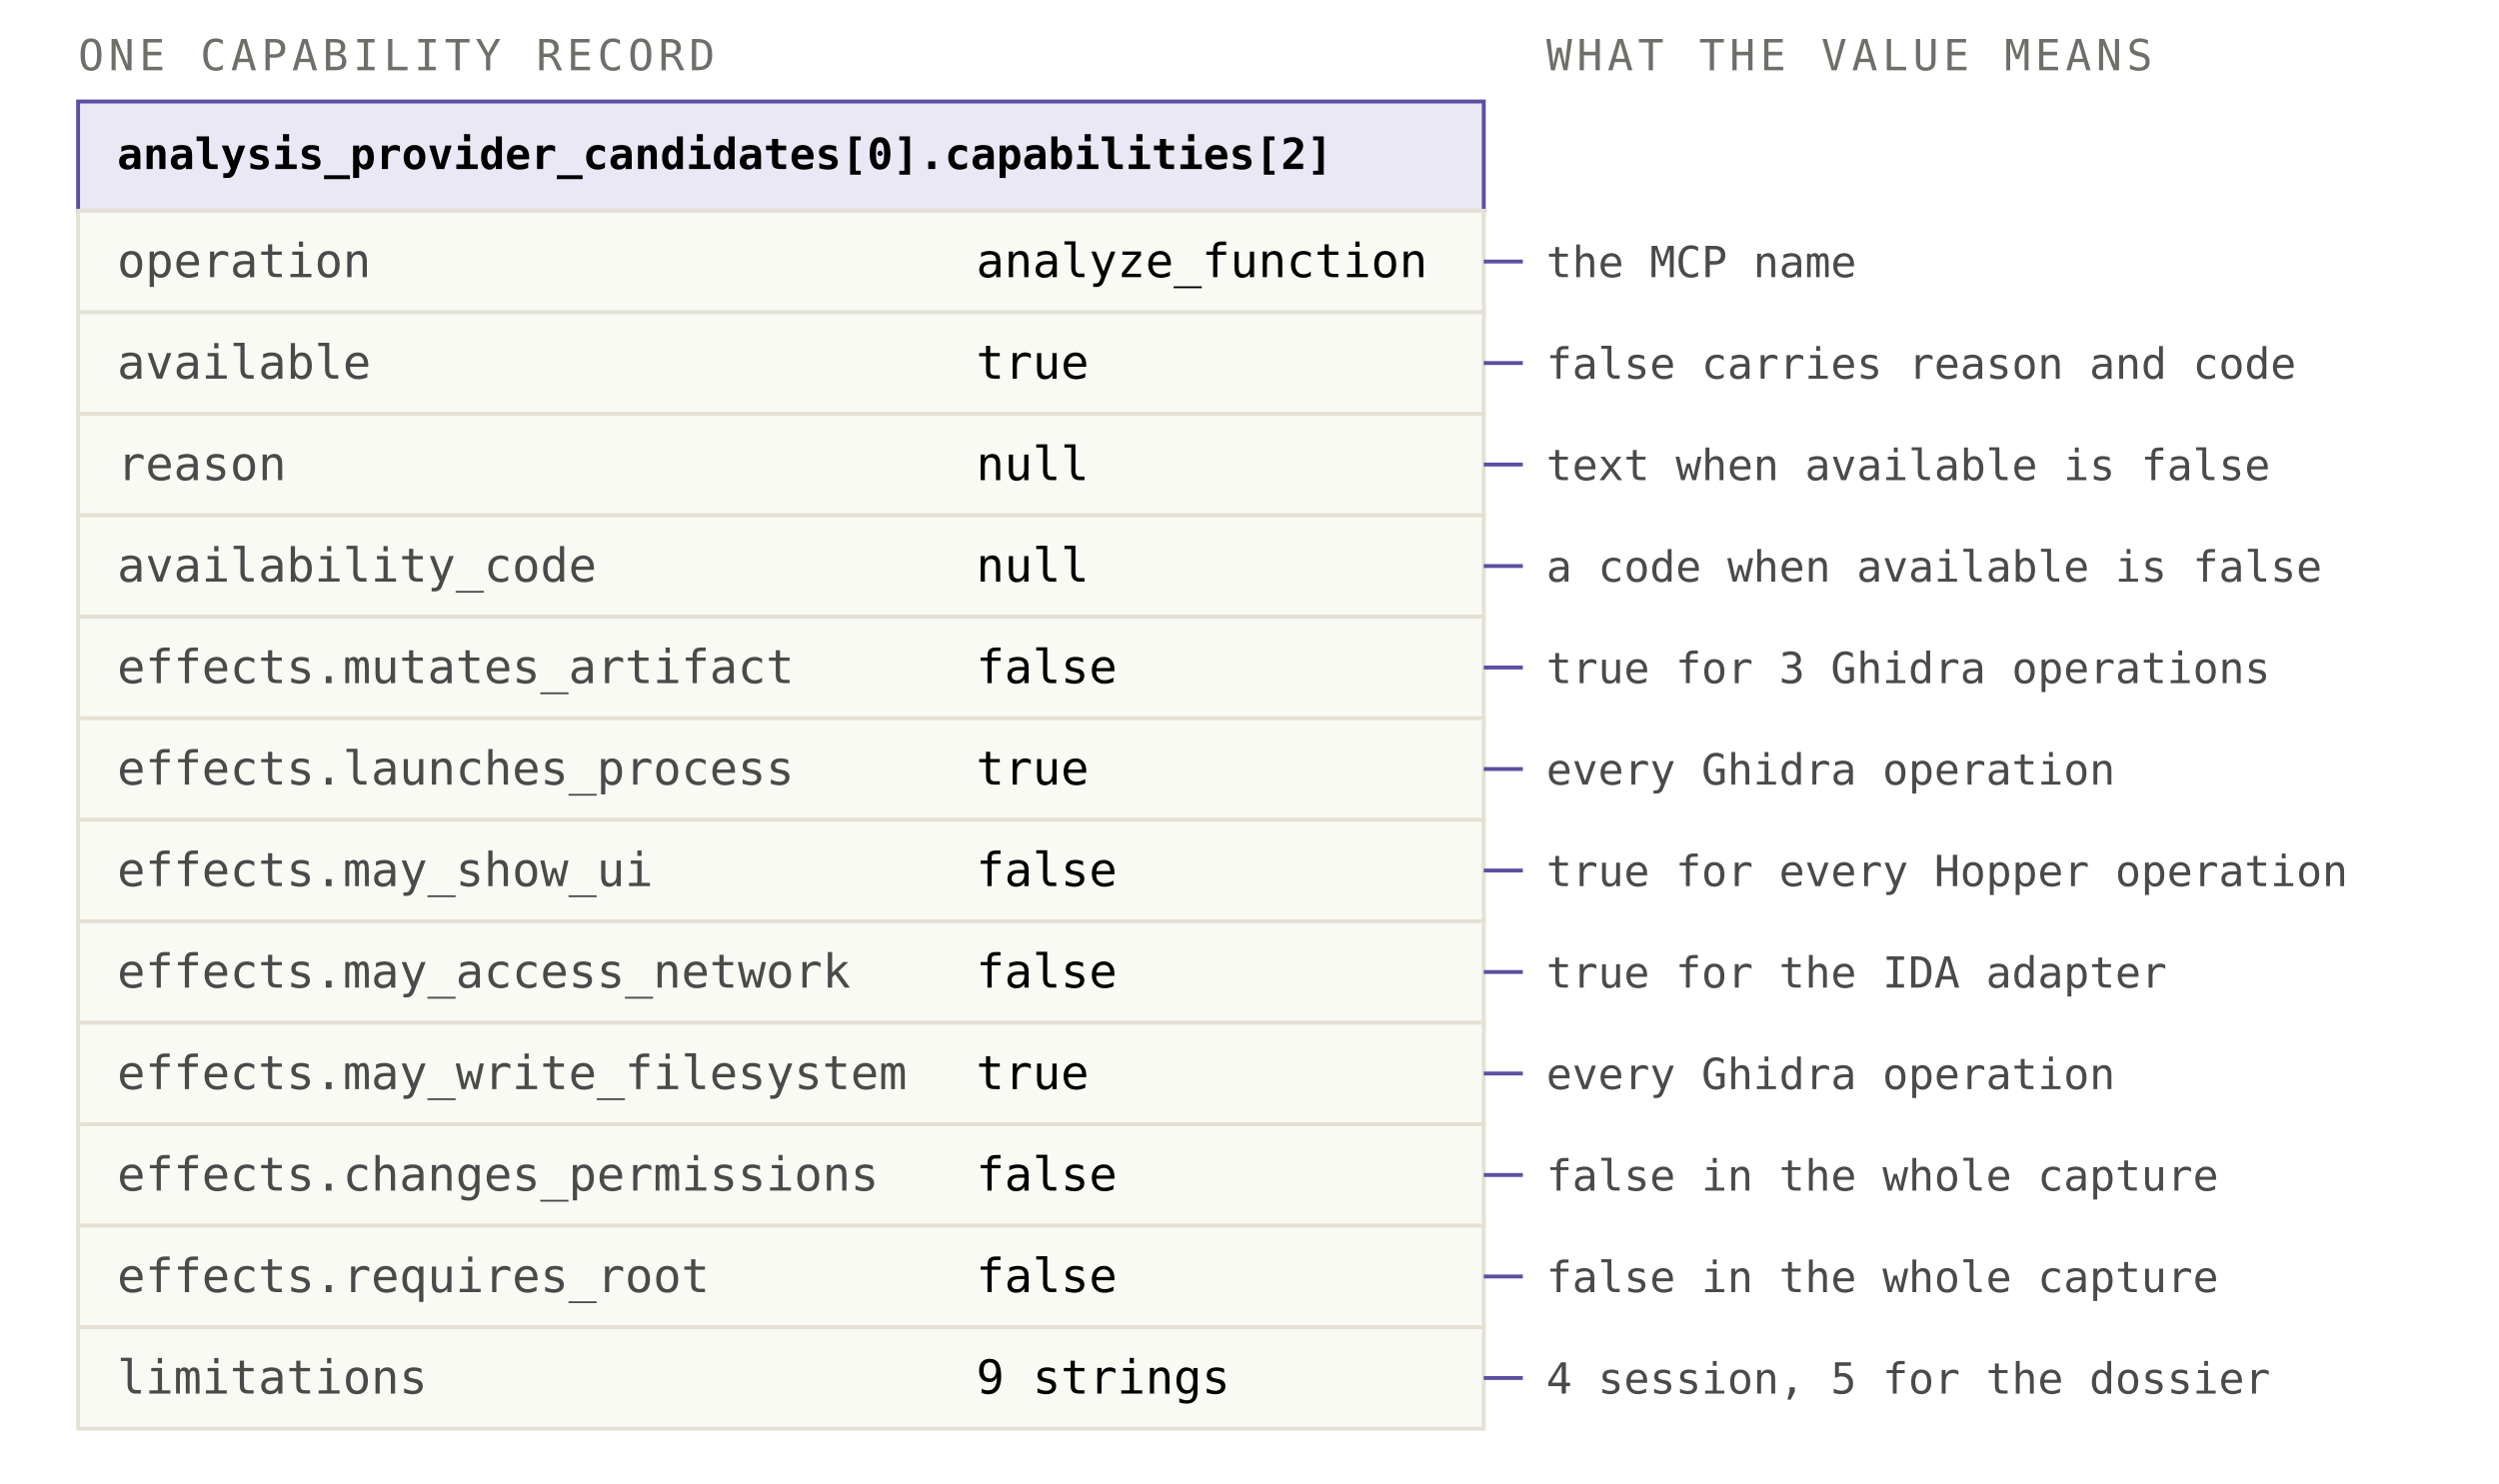
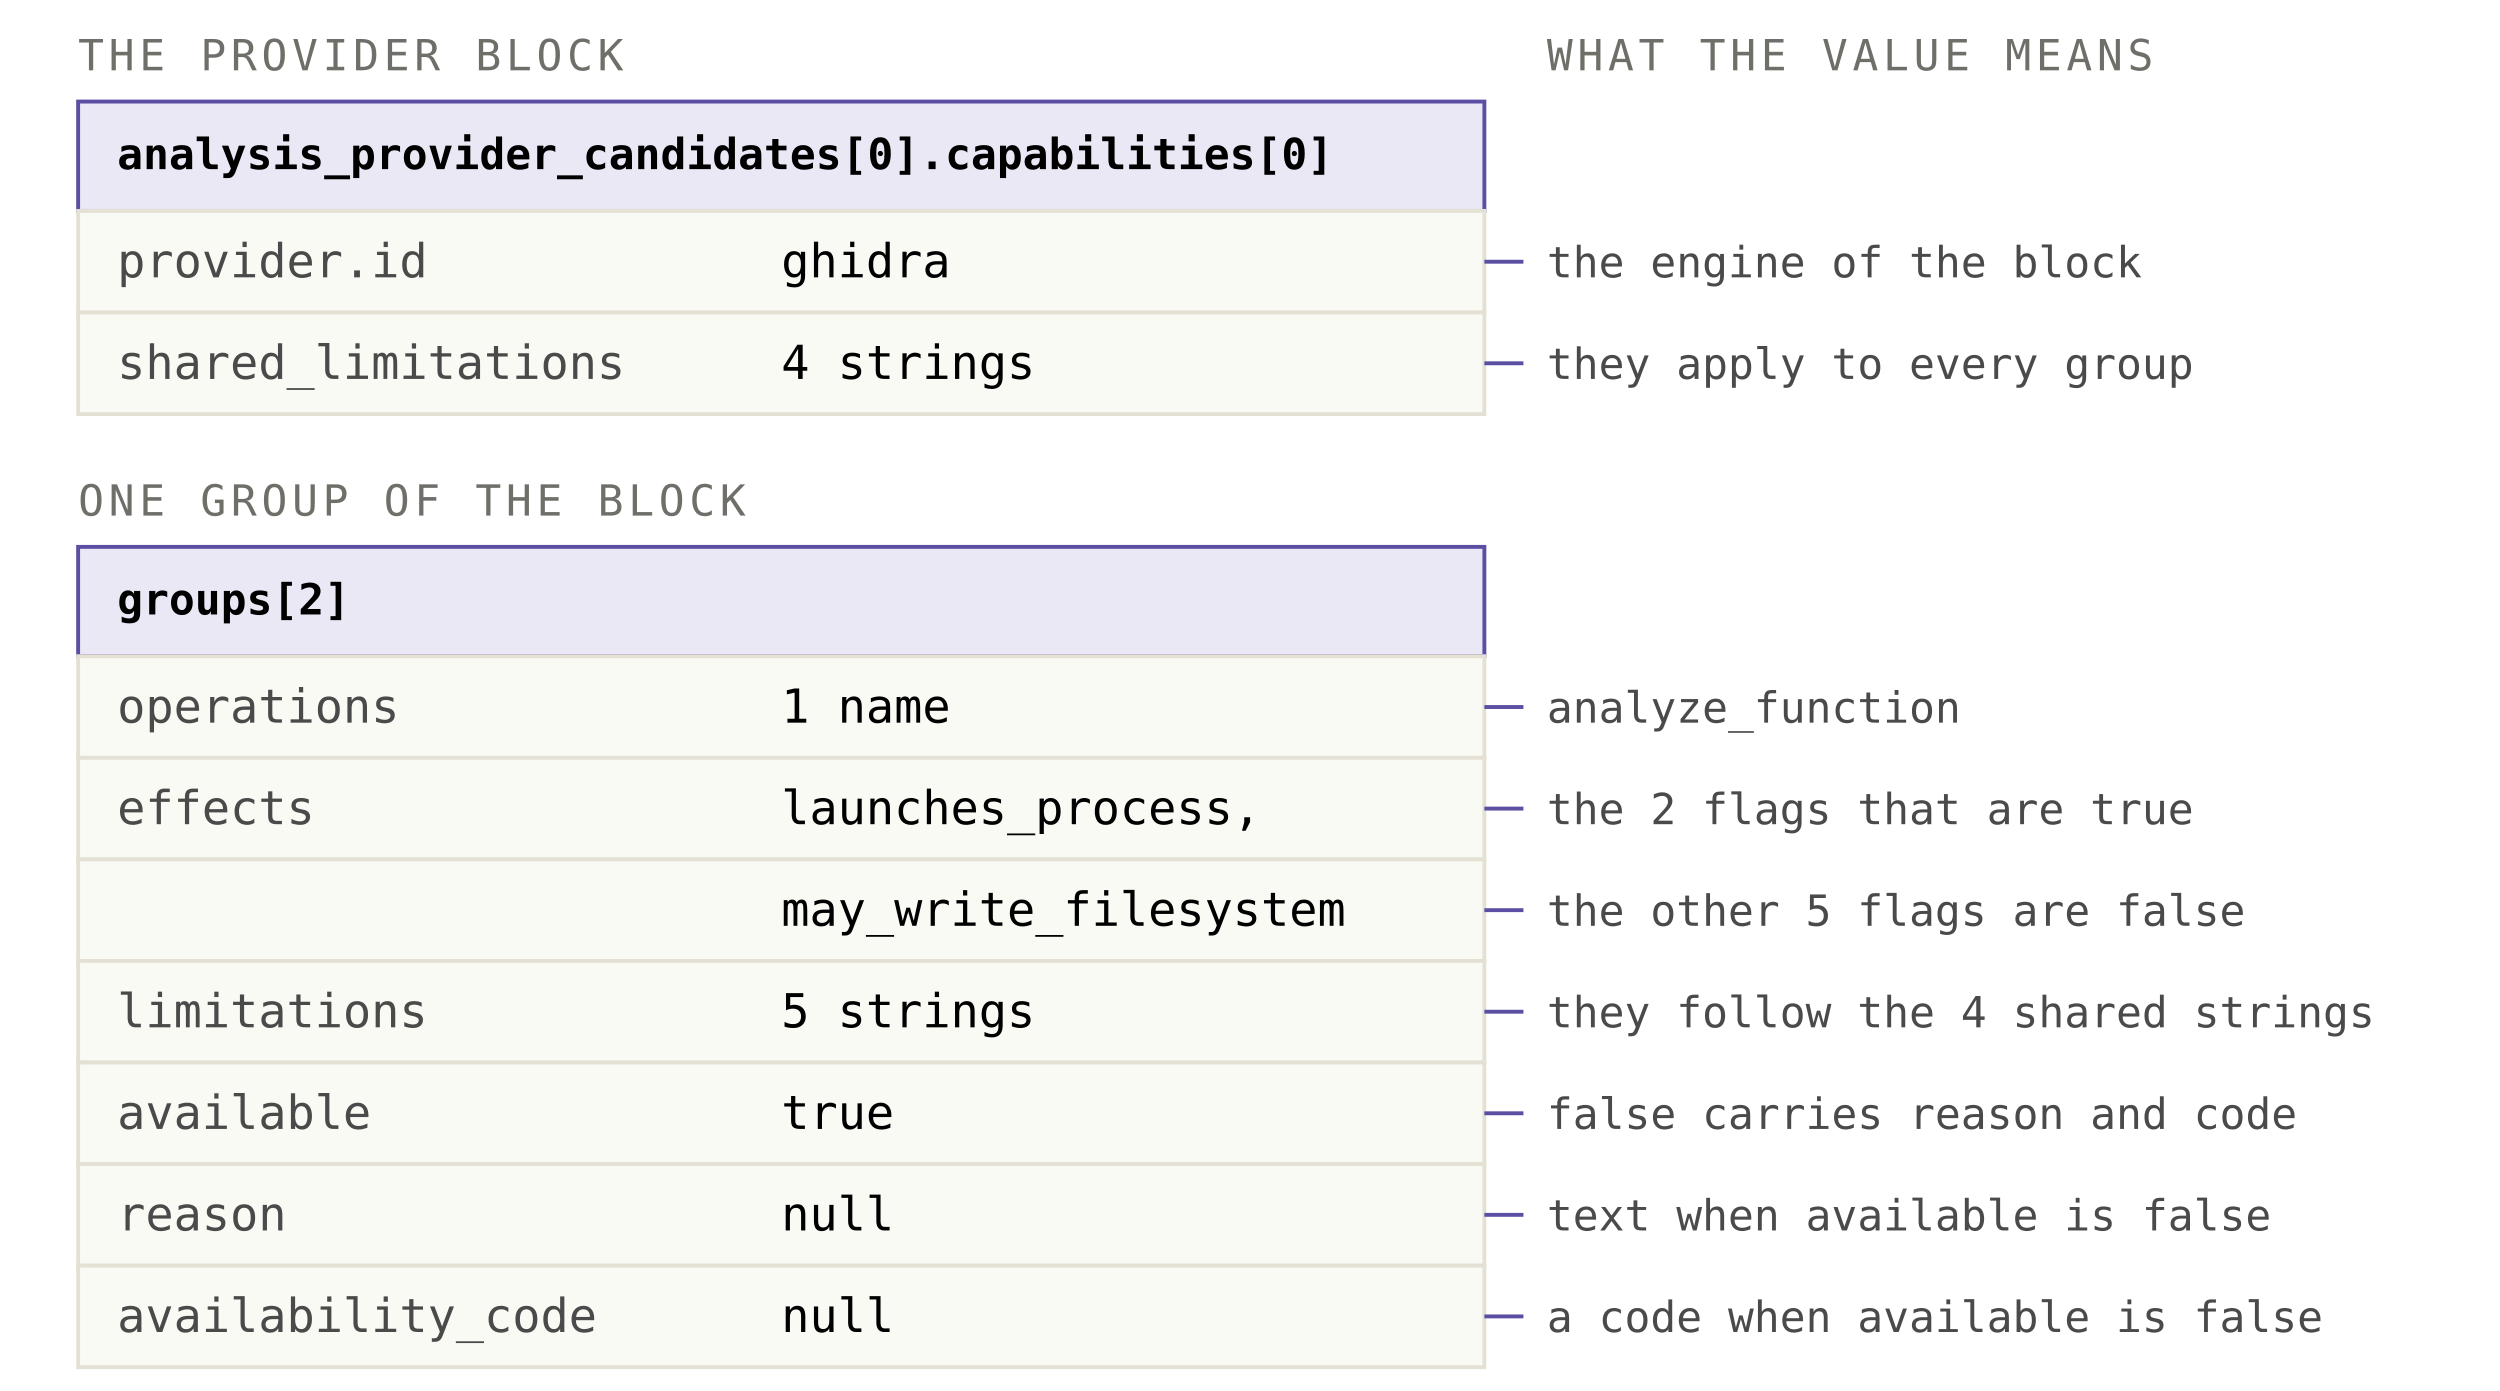
- <svg xmlns="http://www.w3.org/2000/svg" viewBox="0 0 640 380" role="img" aria-labelledby="fig-2-3-title fig-2-3-desc" font-family="JetBrains Mono, ui-monospace, monospace">
-   <text x="20" y="18" font-size="11" letter-spacing="1.2" fill="var(--m-ink-mute, #6f6f6a)">ONE CAPABILITY RECORD</text>
+ <svg xmlns="http://www.w3.org/2000/svg" viewBox="0 0 640 356" role="img" aria-labelledby="fig-2-3-title fig-2-3-desc" font-family="JetBrains Mono, ui-monospace, monospace">
+   <text x="20" y="18" font-size="11" letter-spacing="1.2" fill="var(--m-ink-mute, #6f6f6a)">THE PROVIDER BLOCK</text>
  <text x="396" y="18" font-size="11" letter-spacing="1.2" fill="var(--m-ink-mute, #6f6f6a)">WHAT THE VALUE MEANS</text>
  <rect x="20" y="26" width="360" height="28" fill="var(--m-violet-fill, #ebe8f5)" stroke="var(--m-violet-ink, #5b4fa3)" />
-   <text x="30" y="43.3" font-size="11" font-weight="700">analysis_provider_candidates[0].capabilities[2]</text>
+   <text x="30" y="43.3" font-size="11" font-weight="700">analysis_provider_candidates[0].capabilities[0]</text>
  <rect x="20" y="54" width="360" height="26" fill="var(--m-paper, #fafaf5)" stroke="var(--m-panel-edge, #e4e1d4)" />
-   <text x="30" y="71" font-size="12" fill="var(--m-ink-soft, #4a4a4a)">operation</text>
-   <text x="250" y="71" font-size="12">analyze_function</text>
+   <text x="30" y="71" font-size="12" fill="var(--m-ink-soft, #4a4a4a)">provider.id</text>
+   <text x="200" y="71" font-size="12">ghidra</text>
  <line x1="380" y1="67" x2="390" y2="67" stroke="var(--m-violet-ink, #5b4fa3)" stroke-width="1" />
-   <text x="396" y="71" font-size="11" class="m-serif" fill="var(--m-ink-soft, #4a4a4a)">the MCP name</text>
+   <text x="396" y="71" font-size="11" class="m-serif" fill="var(--m-ink-soft, #4a4a4a)">the engine of the block</text>
  <rect x="20" y="80" width="360" height="26" fill="var(--m-paper, #fafaf5)" stroke="var(--m-panel-edge, #e4e1d4)" />
-   <text x="30" y="97" font-size="12" fill="var(--m-ink-soft, #4a4a4a)">available</text>
-   <text x="250" y="97" font-size="12">true</text>
+   <text x="30" y="97" font-size="12" fill="var(--m-ink-soft, #4a4a4a)">shared_limitations</text>
+   <text x="200" y="97" font-size="12">4 strings</text>
  <line x1="380" y1="93" x2="390" y2="93" stroke="var(--m-violet-ink, #5b4fa3)" stroke-width="1" />
-   <text x="396" y="97" font-size="11" class="m-serif" fill="var(--m-ink-soft, #4a4a4a)">false carries reason and code</text>
-   <rect x="20" y="106" width="360" height="26" fill="var(--m-paper, #fafaf5)" stroke="var(--m-panel-edge, #e4e1d4)" />
-   <text x="30" y="123" font-size="12" fill="var(--m-ink-soft, #4a4a4a)">reason</text>
-   <text x="250" y="123" font-size="12">null</text>
-   <line x1="380" y1="119" x2="390" y2="119" stroke="var(--m-violet-ink, #5b4fa3)" stroke-width="1" />
-   <text x="396" y="123" font-size="11" class="m-serif" fill="var(--m-ink-soft, #4a4a4a)">text when available is false</text>
-   <rect x="20" y="132" width="360" height="26" fill="var(--m-paper, #fafaf5)" stroke="var(--m-panel-edge, #e4e1d4)" />
-   <text x="30" y="149" font-size="12" fill="var(--m-ink-soft, #4a4a4a)">availability_code</text>
-   <text x="250" y="149" font-size="12">null</text>
-   <line x1="380" y1="145" x2="390" y2="145" stroke="var(--m-violet-ink, #5b4fa3)" stroke-width="1" />
-   <text x="396" y="149" font-size="11" class="m-serif" fill="var(--m-ink-soft, #4a4a4a)">a code when available is false</text>
-   <rect x="20" y="158" width="360" height="26" fill="var(--m-paper, #fafaf5)" stroke="var(--m-panel-edge, #e4e1d4)" />
-   <text x="30" y="175" font-size="12" fill="var(--m-ink-soft, #4a4a4a)">effects.mutates_artifact</text>
-   <text x="250" y="175" font-size="12">false</text>
-   <line x1="380" y1="171" x2="390" y2="171" stroke="var(--m-violet-ink, #5b4fa3)" stroke-width="1" />
-   <text x="396" y="175" font-size="11" class="m-serif" fill="var(--m-ink-soft, #4a4a4a)">true for 3 Ghidra operations</text>
-   <rect x="20" y="184" width="360" height="26" fill="var(--m-paper, #fafaf5)" stroke="var(--m-panel-edge, #e4e1d4)" />
-   <text x="30" y="201" font-size="12" fill="var(--m-ink-soft, #4a4a4a)">effects.launches_process</text>
-   <text x="250" y="201" font-size="12">true</text>
-   <line x1="380" y1="197" x2="390" y2="197" stroke="var(--m-violet-ink, #5b4fa3)" stroke-width="1" />
-   <text x="396" y="201" font-size="11" class="m-serif" fill="var(--m-ink-soft, #4a4a4a)">every Ghidra operation</text>
-   <rect x="20" y="210" width="360" height="26" fill="var(--m-paper, #fafaf5)" stroke="var(--m-panel-edge, #e4e1d4)" />
-   <text x="30" y="227" font-size="12" fill="var(--m-ink-soft, #4a4a4a)">effects.may_show_ui</text>
-   <text x="250" y="227" font-size="12">false</text>
-   <line x1="380" y1="223" x2="390" y2="223" stroke="var(--m-violet-ink, #5b4fa3)" stroke-width="1" />
-   <text x="396" y="227" font-size="11" class="m-serif" fill="var(--m-ink-soft, #4a4a4a)">true for every Hopper operation</text>
-   <rect x="20" y="236" width="360" height="26" fill="var(--m-paper, #fafaf5)" stroke="var(--m-panel-edge, #e4e1d4)" />
-   <text x="30" y="253" font-size="12" fill="var(--m-ink-soft, #4a4a4a)">effects.may_access_network</text>
-   <text x="250" y="253" font-size="12">false</text>
-   <line x1="380" y1="249" x2="390" y2="249" stroke="var(--m-violet-ink, #5b4fa3)" stroke-width="1" />
-   <text x="396" y="253" font-size="11" class="m-serif" fill="var(--m-ink-soft, #4a4a4a)">true for the IDA adapter</text>
-   <rect x="20" y="262" width="360" height="26" fill="var(--m-paper, #fafaf5)" stroke="var(--m-panel-edge, #e4e1d4)" />
-   <text x="30" y="279" font-size="12" fill="var(--m-ink-soft, #4a4a4a)">effects.may_write_filesystem</text>
-   <text x="250" y="279" font-size="12">true</text>
-   <line x1="380" y1="275" x2="390" y2="275" stroke="var(--m-violet-ink, #5b4fa3)" stroke-width="1" />
-   <text x="396" y="279" font-size="11" class="m-serif" fill="var(--m-ink-soft, #4a4a4a)">every Ghidra operation</text>
-   <rect x="20" y="288" width="360" height="26" fill="var(--m-paper, #fafaf5)" stroke="var(--m-panel-edge, #e4e1d4)" />
-   <text x="30" y="305" font-size="12" fill="var(--m-ink-soft, #4a4a4a)">effects.changes_permissions</text>
-   <text x="250" y="305" font-size="12">false</text>
-   <line x1="380" y1="301" x2="390" y2="301" stroke="var(--m-violet-ink, #5b4fa3)" stroke-width="1" />
-   <text x="396" y="305" font-size="11" class="m-serif" fill="var(--m-ink-soft, #4a4a4a)">false in the whole capture</text>
-   <rect x="20" y="314" width="360" height="26" fill="var(--m-paper, #fafaf5)" stroke="var(--m-panel-edge, #e4e1d4)" />
-   <text x="30" y="331" font-size="12" fill="var(--m-ink-soft, #4a4a4a)">effects.requires_root</text>
-   <text x="250" y="331" font-size="12">false</text>
-   <line x1="380" y1="327" x2="390" y2="327" stroke="var(--m-violet-ink, #5b4fa3)" stroke-width="1" />
-   <text x="396" y="331" font-size="11" class="m-serif" fill="var(--m-ink-soft, #4a4a4a)">false in the whole capture</text>
-   <rect x="20" y="340" width="360" height="26" fill="var(--m-paper, #fafaf5)" stroke="var(--m-panel-edge, #e4e1d4)" />
-   <text x="30" y="357" font-size="12" fill="var(--m-ink-soft, #4a4a4a)">limitations</text>
-   <text x="250" y="357" font-size="12">9 strings</text>
-   <line x1="380" y1="353" x2="390" y2="353" stroke="var(--m-violet-ink, #5b4fa3)" stroke-width="1" />
-   <text x="396" y="357" font-size="11" class="m-serif" fill="var(--m-ink-soft, #4a4a4a)">4 session, 5 for the dossier</text>
+   <text x="396" y="97" font-size="11" class="m-serif" fill="var(--m-ink-soft, #4a4a4a)">they apply to every group</text>
+   <text x="20" y="132" font-size="11" letter-spacing="1.2" fill="var(--m-ink-mute, #6f6f6a)">ONE GROUP OF THE BLOCK</text>
+   <rect x="20" y="140" width="360" height="28" fill="var(--m-violet-fill, #ebe8f5)" stroke="var(--m-violet-ink, #5b4fa3)" />
+   <text x="30" y="157.3" font-size="11" font-weight="700">groups[2]</text>
+   <rect x="20" y="168" width="360" height="26" fill="var(--m-paper, #fafaf5)" stroke="var(--m-panel-edge, #e4e1d4)" />
+   <text x="30" y="185" font-size="12" fill="var(--m-ink-soft, #4a4a4a)">operations</text>
+   <text x="200" y="185" font-size="12">1 name</text>
+   <line x1="380" y1="181" x2="390" y2="181" stroke="var(--m-violet-ink, #5b4fa3)" stroke-width="1" />
+   <text x="396" y="185" font-size="11" class="m-serif" fill="var(--m-ink-soft, #4a4a4a)">analyze_function</text>
+   <rect x="20" y="194" width="360" height="26" fill="var(--m-paper, #fafaf5)" stroke="var(--m-panel-edge, #e4e1d4)" />
+   <text x="30" y="211" font-size="12" fill="var(--m-ink-soft, #4a4a4a)">effects</text>
+   <text x="200" y="211" font-size="12">launches_process,</text>
+   <line x1="380" y1="207" x2="390" y2="207" stroke="var(--m-violet-ink, #5b4fa3)" stroke-width="1" />
+   <text x="396" y="211" font-size="11" class="m-serif" fill="var(--m-ink-soft, #4a4a4a)">the 2 flags that are true</text>
+   <rect x="20" y="220" width="360" height="26" fill="var(--m-paper, #fafaf5)" stroke="var(--m-panel-edge, #e4e1d4)" />
+   <text x="200" y="237" font-size="12">may_write_filesystem</text>
+   <line x1="380" y1="233" x2="390" y2="233" stroke="var(--m-violet-ink, #5b4fa3)" stroke-width="1" />
+   <text x="396" y="237" font-size="11" class="m-serif" fill="var(--m-ink-soft, #4a4a4a)">the other 5 flags are false</text>
+   <rect x="20" y="246" width="360" height="26" fill="var(--m-paper, #fafaf5)" stroke="var(--m-panel-edge, #e4e1d4)" />
+   <text x="30" y="263" font-size="12" fill="var(--m-ink-soft, #4a4a4a)">limitations</text>
+   <text x="200" y="263" font-size="12">5 strings</text>
+   <line x1="380" y1="259" x2="390" y2="259" stroke="var(--m-violet-ink, #5b4fa3)" stroke-width="1" />
+   <text x="396" y="263" font-size="11" class="m-serif" fill="var(--m-ink-soft, #4a4a4a)">they follow the 4 shared strings</text>
+   <rect x="20" y="272" width="360" height="26" fill="var(--m-paper, #fafaf5)" stroke="var(--m-panel-edge, #e4e1d4)" />
+   <text x="30" y="289" font-size="12" fill="var(--m-ink-soft, #4a4a4a)">available</text>
+   <text x="200" y="289" font-size="12">true</text>
+   <line x1="380" y1="285" x2="390" y2="285" stroke="var(--m-violet-ink, #5b4fa3)" stroke-width="1" />
+   <text x="396" y="289" font-size="11" class="m-serif" fill="var(--m-ink-soft, #4a4a4a)">false carries reason and code</text>
+   <rect x="20" y="298" width="360" height="26" fill="var(--m-paper, #fafaf5)" stroke="var(--m-panel-edge, #e4e1d4)" />
+   <text x="30" y="315" font-size="12" fill="var(--m-ink-soft, #4a4a4a)">reason</text>
+   <text x="200" y="315" font-size="12">null</text>
+   <line x1="380" y1="311" x2="390" y2="311" stroke="var(--m-violet-ink, #5b4fa3)" stroke-width="1" />
+   <text x="396" y="315" font-size="11" class="m-serif" fill="var(--m-ink-soft, #4a4a4a)">text when available is false</text>
+   <rect x="20" y="324" width="360" height="26" fill="var(--m-paper, #fafaf5)" stroke="var(--m-panel-edge, #e4e1d4)" />
+   <text x="30" y="341" font-size="12" fill="var(--m-ink-soft, #4a4a4a)">availability_code</text>
+   <text x="200" y="341" font-size="12">null</text>
+   <line x1="380" y1="337" x2="390" y2="337" stroke="var(--m-violet-ink, #5b4fa3)" stroke-width="1" />
+   <text x="396" y="341" font-size="11" class="m-serif" fill="var(--m-ink-soft, #4a4a4a)">a code when available is false</text>
</svg>
